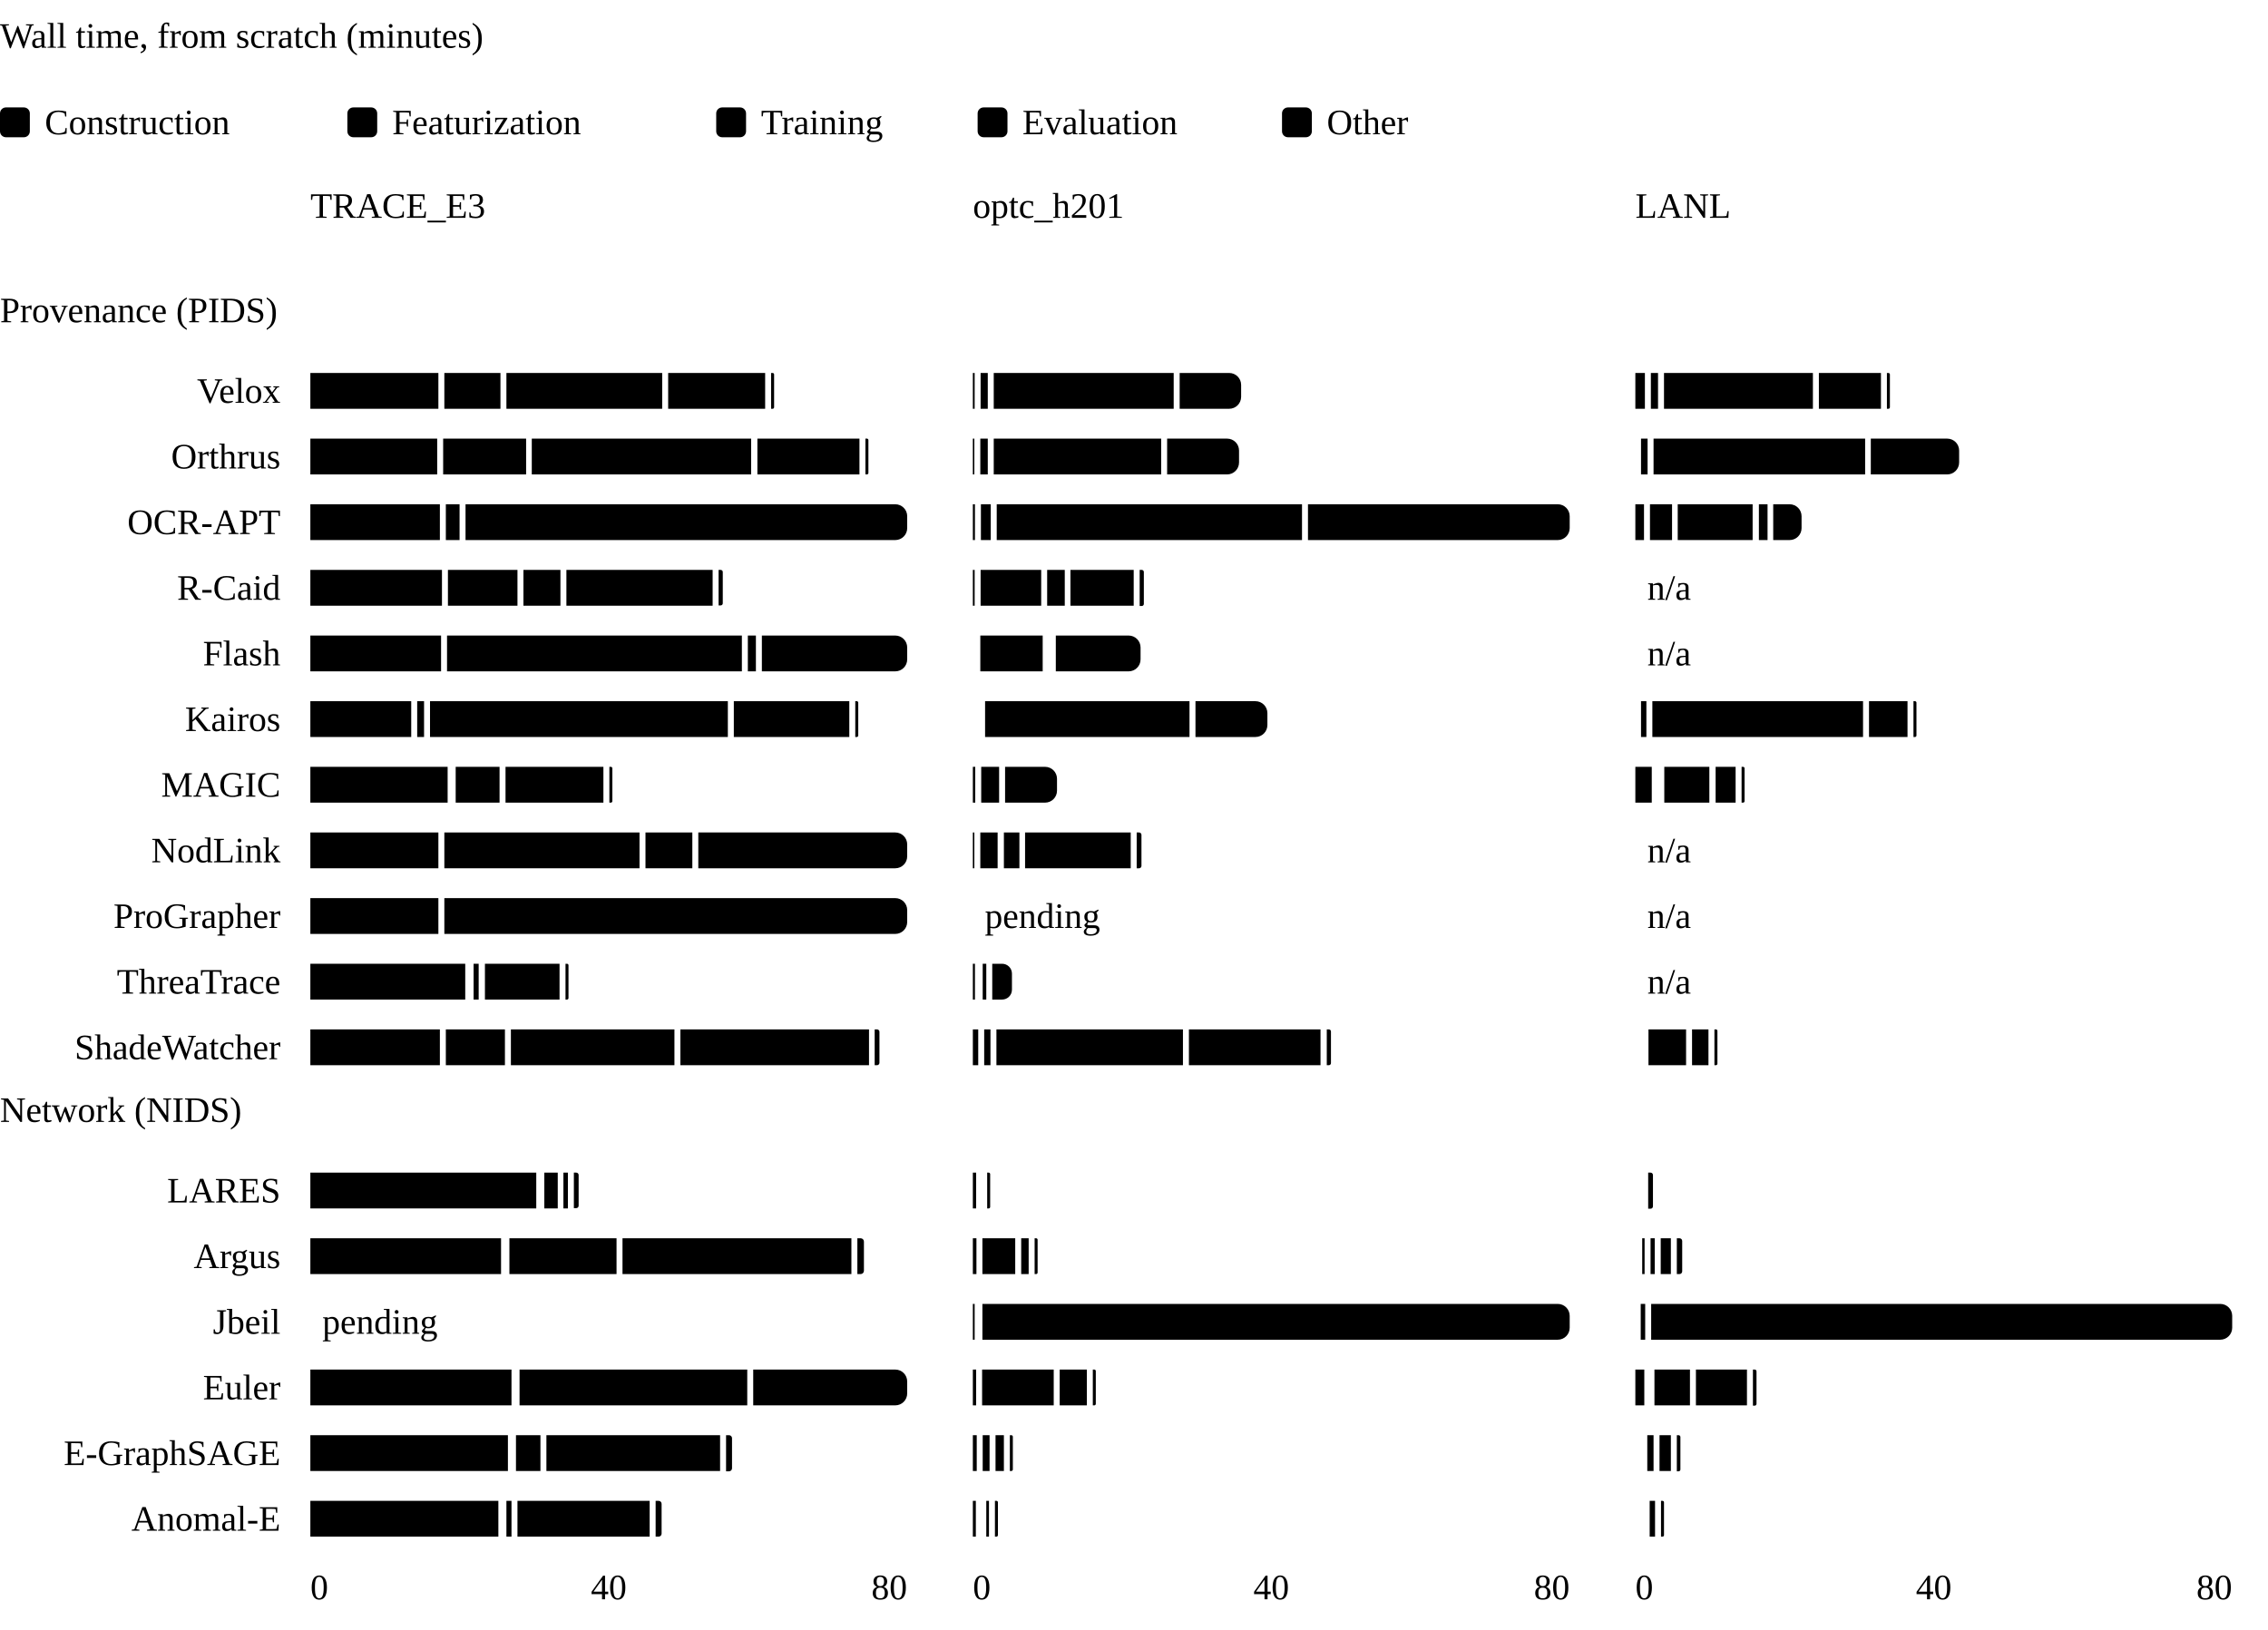
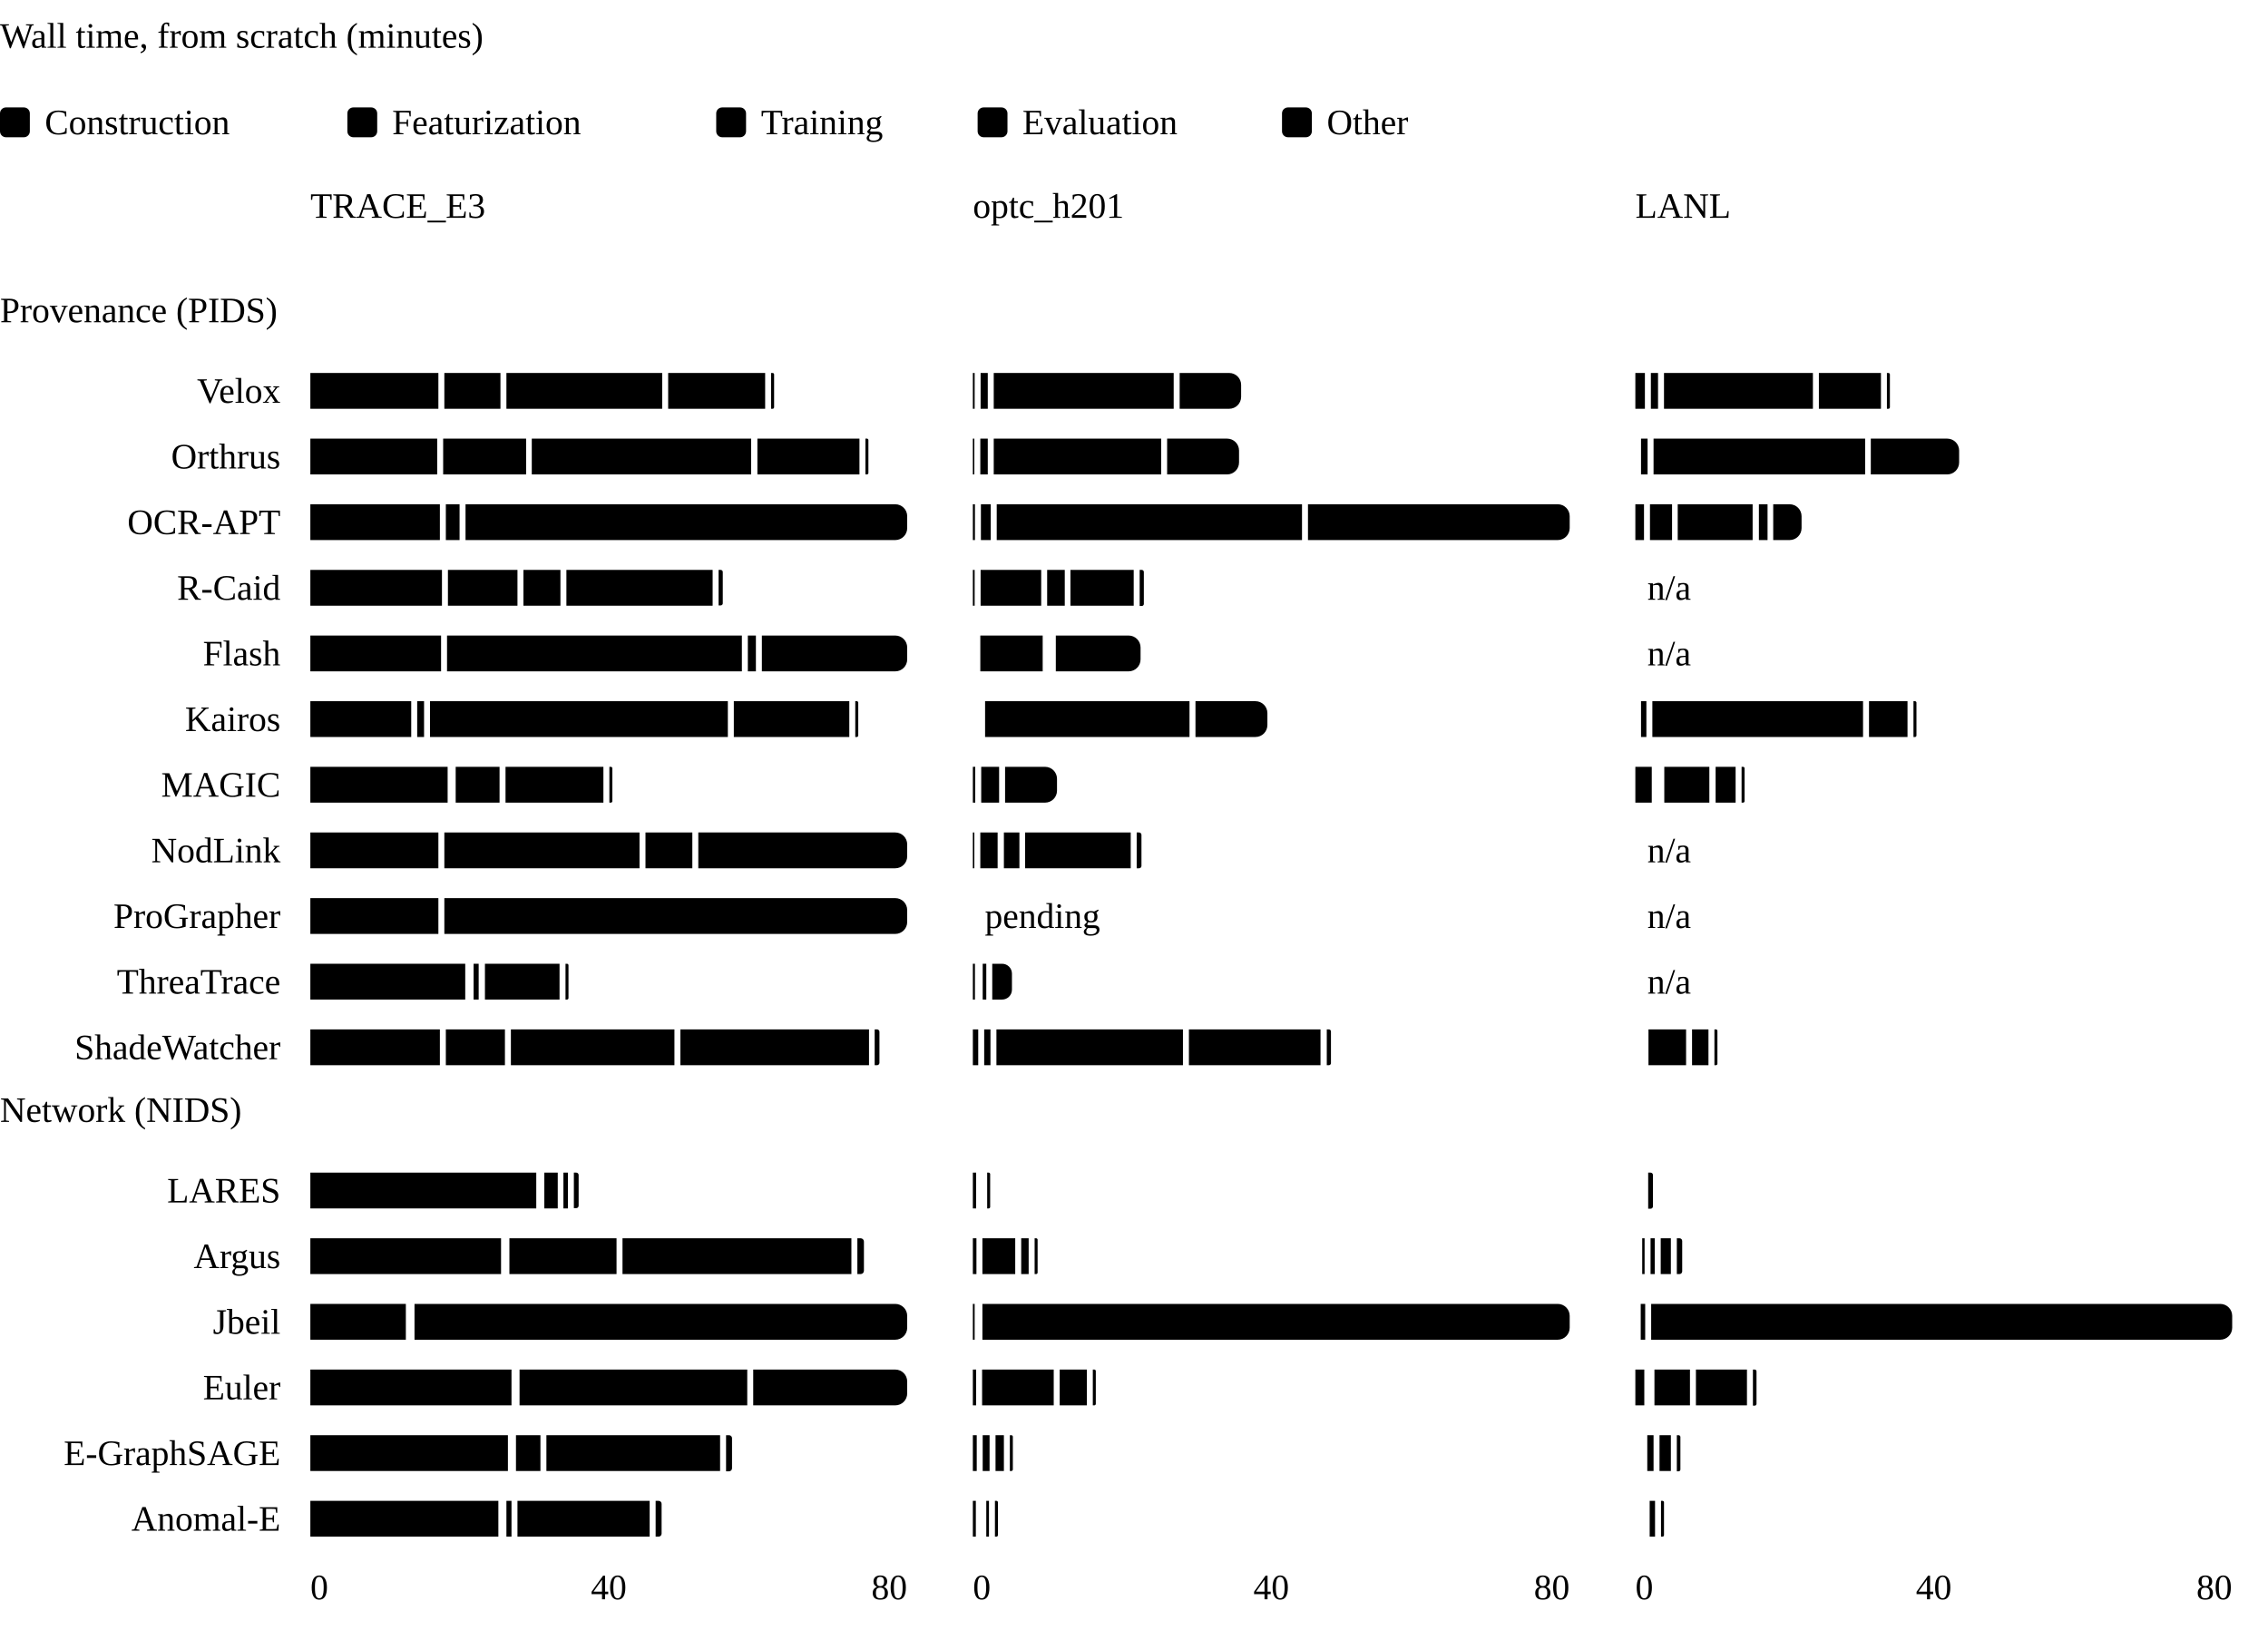
<svg class="pm-bench-chart" viewBox="0 0 760 546" role="img" aria-label="Wall time, from scratch (minutes) of each system, one panel per dataset: TRACE_E3, optc_h201, LANL" preserveAspectRatio="xMinYMin meet">
  <text class="pm-bench-axis" x="0" y="16">Wall time, from scratch (minutes)</text>
  <rect class="pm-bench-bar pm-st-1" x="0" y="36" width="10" height="10" rx="2" />
  <text class="pm-bench-legend" x="15" y="45">Construction</text>
  <rect class="pm-bench-bar pm-st-2" x="116.4" y="36" width="10" height="10" rx="2" />
  <text class="pm-bench-legend" x="131.4" y="45">Featurization</text>
  <rect class="pm-bench-bar pm-st-3" x="240.0" y="36" width="10" height="10" rx="2" />
  <text class="pm-bench-legend" x="255.0" y="45">Training</text>
  <rect class="pm-bench-bar pm-st-4" x="327.6" y="36" width="10" height="10" rx="2" />
  <text class="pm-bench-legend" x="342.6" y="45">Evaluation</text>
  <rect class="pm-bench-bar pm-st-5" x="429.6" y="36" width="10" height="10" rx="2" />
  <text class="pm-bench-legend" x="444.6" y="45">Other</text>
  <text class="pm-bench-panel" x="104.0" y="73">TRACE_E3</text>
  <line class="pm-bench-base" x1="104.0" x2="104.0" y1="86" y2="520" />
  <text class="pm-bench-tick" x="104.0" y="536" text-anchor="start">0</text>
  <line class="pm-bench-grid" x1="204.0" x2="204.0" y1="86" y2="520" />
  <text class="pm-bench-tick" x="204.0" y="536" text-anchor="middle">40</text>
  <line class="pm-bench-grid" x1="304.0" x2="304.0" y1="86" y2="520" />
  <text class="pm-bench-tick" x="304.0" y="536" text-anchor="end">80</text>
  <text class="pm-bench-panel" x="326.0" y="73">optc_h201</text>
  <line class="pm-bench-base" x1="326.0" x2="326.0" y1="86" y2="520" />
  <text class="pm-bench-tick" x="326.0" y="536" text-anchor="start">0</text>
  <line class="pm-bench-grid" x1="426.0" x2="426.0" y1="86" y2="520" />
  <text class="pm-bench-tick" x="426.0" y="536" text-anchor="middle">40</text>
  <line class="pm-bench-grid" x1="526.0" x2="526.0" y1="86" y2="520" />
  <text class="pm-bench-tick" x="526.0" y="536" text-anchor="end">80</text>
  <text class="pm-bench-panel" x="548.0" y="73">LANL</text>
  <line class="pm-bench-base" x1="548.0" x2="548.0" y1="86" y2="520" />
  <text class="pm-bench-tick" x="548.0" y="536" text-anchor="start">0</text>
  <line class="pm-bench-grid" x1="648.0" x2="648.0" y1="86" y2="520" />
  <text class="pm-bench-tick" x="648.0" y="536" text-anchor="middle">40</text>
  <line class="pm-bench-grid" x1="748.0" x2="748.0" y1="86" y2="520" />
  <text class="pm-bench-tick" x="748.0" y="536" text-anchor="end">80</text>
  <text class="pm-bench-family pm-bench-family--prov" x="0" y="108">Provenance (PIDS)</text>
  <text class="pm-bench-label" x="94" y="135.0" text-anchor="end">Velox</text>
  <g class="pm-bench-hit" data-tip="Velox on TRACE_E3: 62 min&#10;Construction: 18 min&#10;Featurization: 8 min&#10;Training: 22 min&#10;Evaluation: 14 min&#10;Other: &lt;1 min" role="img" aria-label="Velox on TRACE_E3: 62 min&#10;Construction: 18 min&#10;Featurization: 8 min&#10;Training: 22 min&#10;Evaluation: 14 min&#10;Other: &lt;1 min">
    <rect x="104.0" y="120.0" width="200.0" height="22" fill="transparent" />
    <rect class="pm-bench-bar pm-st-1" x="104.0" y="125.0" width="42.9" height="12" />
    <rect class="pm-bench-bar pm-st-2" x="148.9" y="125.0" width="18.8" height="12" />
    <rect class="pm-bench-bar pm-st-3" x="169.7" y="125.0" width="52.2" height="12" />
    <rect class="pm-bench-bar pm-st-4" x="223.9" y="125.0" width="32.5" height="12" />
    <path class="pm-bench-bar pm-st-5" d="M258.4 125.0h0.5a0.5 0.5 0 0 1 0.5 0.5v11.0a0.5 0.5 0 0 1 -0.5 0.5h-0.5Z" />
  </g>
  <g class="pm-bench-hit" data-tip="Velox on optc_h201: 36 min&#10;Construction: 1 min&#10;Featurization: 2 min&#10;Training: 25 min&#10;Evaluation: 8 min&#10;Other: &lt;1 min" role="img" aria-label="Velox on optc_h201: 36 min&#10;Construction: 1 min&#10;Featurization: 2 min&#10;Training: 25 min&#10;Evaluation: 8 min&#10;Other: &lt;1 min">
    <rect x="326.0" y="120.0" width="200.0" height="22" fill="transparent" />
    <rect class="pm-bench-bar pm-st-1" x="326.0" y="125.0" width="0.6" height="12" />
    <rect class="pm-bench-bar pm-st-2" x="328.6" y="125.0" width="2.4" height="12" />
    <rect class="pm-bench-bar pm-st-3" x="333.0" y="125.0" width="60.3" height="12" />
    <path class="pm-bench-bar pm-st-4" d="M395.3 125.0h16.6a4.0 4.0 0 0 1 4.0 4.0v4.0a4.0 4.0 0 0 1 -4.0 4.0h-16.6Z" />
  </g>
  <g class="pm-bench-hit" data-tip="Velox on LANL: 34 min&#10;Construction: 2 min&#10;Featurization: 2 min&#10;Training: 21 min&#10;Evaluation: 9 min&#10;Other: &lt;1 min" role="img" aria-label="Velox on LANL: 34 min&#10;Construction: 2 min&#10;Featurization: 2 min&#10;Training: 21 min&#10;Evaluation: 9 min&#10;Other: &lt;1 min">
    <rect x="548.0" y="120.0" width="200.0" height="22" fill="transparent" />
    <rect class="pm-bench-bar pm-st-1" x="548.0" y="125.0" width="3.2" height="12" />
    <rect class="pm-bench-bar pm-st-2" x="553.2" y="125.0" width="2.4" height="12" />
    <rect class="pm-bench-bar pm-st-3" x="557.6" y="125.0" width="49.9" height="12" />
    <rect class="pm-bench-bar pm-st-4" x="609.5" y="125.0" width="20.8" height="12" />
    <path class="pm-bench-bar pm-st-5" d="M632.3 125.0h0.5a0.5 0.5 0 0 1 0.5 0.5v11.0a0.5 0.5 0 0 1 -0.5 0.5h-0.5Z" />
  </g>
  <text class="pm-bench-label" x="94" y="157.0" text-anchor="end">Orthrus</text>
  <g class="pm-bench-hit" data-tip="Orthrus on TRACE_E3: 75 min&#10;Construction: 18 min&#10;Featurization: 12 min&#10;Training: 30 min&#10;Evaluation: 14 min&#10;Other: &lt;1 min" role="img" aria-label="Orthrus on TRACE_E3: 75 min&#10;Construction: 18 min&#10;Featurization: 12 min&#10;Training: 30 min&#10;Evaluation: 14 min&#10;Other: &lt;1 min">
    <rect x="104.0" y="142.0" width="200.0" height="22" fill="transparent" />
    <rect class="pm-bench-bar pm-st-1" x="104.0" y="147.0" width="42.5" height="12" />
    <rect class="pm-bench-bar pm-st-2" x="148.5" y="147.0" width="27.8" height="12" />
    <rect class="pm-bench-bar pm-st-3" x="178.2" y="147.0" width="73.5" height="12" />
    <rect class="pm-bench-bar pm-st-4" x="253.8" y="147.0" width="34.2" height="12" />
    <path class="pm-bench-bar pm-st-5" d="M290.0 147.0h0.5a0.5 0.5 0 0 1 0.5 0.5v11.0a0.5 0.5 0 0 1 -0.5 0.5h-0.5Z" />
  </g>
  <g class="pm-bench-hit" data-tip="Orthrus on optc_h201: 36 min&#10;Construction: 1 min&#10;Featurization: 2 min&#10;Training: 23 min&#10;Evaluation: 10 min&#10;Other: &lt;1 min" role="img" aria-label="Orthrus on optc_h201: 36 min&#10;Construction: 1 min&#10;Featurization: 2 min&#10;Training: 23 min&#10;Evaluation: 10 min&#10;Other: &lt;1 min">
    <rect x="326.0" y="142.0" width="200.0" height="22" fill="transparent" />
    <rect class="pm-bench-bar pm-st-1" x="326.0" y="147.0" width="0.5" height="12" />
    <rect class="pm-bench-bar pm-st-2" x="328.5" y="147.0" width="2.5" height="12" />
    <rect class="pm-bench-bar pm-st-3" x="333.0" y="147.0" width="56.1" height="12" />
    <path class="pm-bench-bar pm-st-4" d="M391.1 147.0h20.1a4.0 4.0 0 0 1 4.0 4.0v4.0a4.0 4.0 0 0 1 -4.0 4.0h-20.1Z" />
  </g>
  <g class="pm-bench-hit" data-tip="Orthrus on LANL: 44 min&#10;Construction: &lt;1 min&#10;Featurization: 2 min&#10;Training: 29 min&#10;Evaluation: 12 min&#10;Other: &lt;1 min" role="img" aria-label="Orthrus on LANL: 44 min&#10;Construction: &lt;1 min&#10;Featurization: 2 min&#10;Training: 29 min&#10;Evaluation: 12 min&#10;Other: &lt;1 min">
    <rect x="548.0" y="142.0" width="200.0" height="22" fill="transparent" />
    <rect class="pm-bench-bar pm-st-2" x="549.9" y="147.0" width="2.2" height="12" />
    <rect class="pm-bench-bar pm-st-3" x="554.1" y="147.0" width="70.9" height="12" />
    <path class="pm-bench-bar pm-st-4" d="M626.9 147.0h25.6a4.0 4.0 0 0 1 4.0 4.0v4.0a4.0 4.0 0 0 1 -4.0 4.0h-25.6Z" />
  </g>
  <text class="pm-bench-label" x="94" y="179.0" text-anchor="end">OCR-APT</text>
  <g class="pm-bench-hit" data-tip="OCR-APT on TRACE_E3: 302 min&#10;Construction: 18 min&#10;Featurization: 3 min&#10;Training: 90 min&#10;Evaluation: 188 min&#10;Other: 2 min" role="img" aria-label="OCR-APT on TRACE_E3: 302 min&#10;Construction: 18 min&#10;Featurization: 3 min&#10;Training: 90 min&#10;Evaluation: 188 min&#10;Other: 2 min">
    <rect x="104.0" y="164.0" width="200.0" height="22" fill="transparent" />
    <rect class="pm-bench-bar pm-st-1" x="104.0" y="169.0" width="43.4" height="12" />
    <rect class="pm-bench-bar pm-st-2" x="149.4" y="169.0" width="4.6" height="12" />
    <path class="pm-bench-bar pm-st-3" d="M156.0 169.0h144.0a4.0 4.0 0 0 1 4.0 4.0v4.0a4.0 4.0 0 0 1 -4.0 4.0h-144.0Z" />
    <path class="pm-bench-break" d="M292.0 183.0l4 -16M296.0 183.0l4 -16" />
  </g>
  <g class="pm-bench-hit" data-tip="OCR-APT on optc_h201: 104 min&#10;Construction: 1 min&#10;Featurization: 2 min&#10;Training: 42 min&#10;Evaluation: 57 min&#10;Other: 2 min" role="img" aria-label="OCR-APT on optc_h201: 104 min&#10;Construction: 1 min&#10;Featurization: 2 min&#10;Training: 42 min&#10;Evaluation: 57 min&#10;Other: 2 min">
    <rect x="326.0" y="164.0" width="200.0" height="22" fill="transparent" />
    <rect class="pm-bench-bar pm-st-1" x="326.0" y="169.0" width="0.7" height="12" />
    <rect class="pm-bench-bar pm-st-2" x="328.7" y="169.0" width="3.3" height="12" />
    <rect class="pm-bench-bar pm-st-3" x="334.0" y="169.0" width="102.3" height="12" />
    <path class="pm-bench-bar pm-st-4" d="M438.3 169.0h83.7a4.0 4.0 0 0 1 4.0 4.0v4.0a4.0 4.0 0 0 1 -4.0 4.0h-83.7Z" />
    <path class="pm-bench-break" d="M514.0 183.0l4 -16M518.0 183.0l4 -16" />
  </g>
  <g class="pm-bench-hit" data-tip="OCR-APT on LANL: 22 min&#10;Construction: 2 min&#10;Featurization: 4 min&#10;Training: 11 min&#10;Evaluation: 2 min&#10;Other: 4 min" role="img" aria-label="OCR-APT on LANL: 22 min&#10;Construction: 2 min&#10;Featurization: 4 min&#10;Training: 11 min&#10;Evaluation: 2 min&#10;Other: 4 min">
    <rect x="548.0" y="164.0" width="200.0" height="22" fill="transparent" />
    <rect class="pm-bench-bar pm-st-1" x="548.0" y="169.0" width="2.9" height="12" />
    <rect class="pm-bench-bar pm-st-2" x="552.9" y="169.0" width="7.4" height="12" />
    <rect class="pm-bench-bar pm-st-3" x="562.2" y="169.0" width="25.1" height="12" />
    <rect class="pm-bench-bar pm-st-4" x="589.4" y="169.0" width="2.9" height="12" />
    <path class="pm-bench-bar pm-st-5" d="M594.2 169.0h5.5a4.0 4.0 0 0 1 4.0 4.0v4.0a4.0 4.0 0 0 1 -4.0 4.0h-5.5Z" />
  </g>
  <text class="pm-bench-label" x="94" y="201.0" text-anchor="end">R-Caid</text>
  <g class="pm-bench-hit" data-tip="R-Caid on TRACE_E3: 55 min&#10;Construction: 18 min&#10;Featurization: 10 min&#10;Training: 6 min&#10;Evaluation: 20 min&#10;Other: &lt;1 min" role="img" aria-label="R-Caid on TRACE_E3: 55 min&#10;Construction: 18 min&#10;Featurization: 10 min&#10;Training: 6 min&#10;Evaluation: 20 min&#10;Other: &lt;1 min">
    <rect x="104.0" y="186.0" width="200.0" height="22" fill="transparent" />
    <rect class="pm-bench-bar pm-st-1" x="104.0" y="191.0" width="44.1" height="12" />
    <rect class="pm-bench-bar pm-st-2" x="150.1" y="191.0" width="23.3" height="12" />
    <rect class="pm-bench-bar pm-st-3" x="175.4" y="191.0" width="12.4" height="12" />
    <rect class="pm-bench-bar pm-st-4" x="189.8" y="191.0" width="49.0" height="12" />
    <path class="pm-bench-bar pm-st-5" d="M240.8 191.0h0.7a0.7 0.7 0 0 1 0.7 0.7v10.5a0.7 0.7 0 0 1 -0.7 0.7h-0.7Z" />
  </g>
  <g class="pm-bench-hit" data-tip="R-Caid on optc_h201: 23 min&#10;Construction: 1 min&#10;Featurization: 9 min&#10;Training: 3 min&#10;Evaluation: 9 min&#10;Other: &lt;1 min" role="img" aria-label="R-Caid on optc_h201: 23 min&#10;Construction: 1 min&#10;Featurization: 9 min&#10;Training: 3 min&#10;Evaluation: 9 min&#10;Other: &lt;1 min">
    <rect x="326.0" y="186.0" width="200.0" height="22" fill="transparent" />
    <rect class="pm-bench-bar pm-st-1" x="326.0" y="191.0" width="0.6" height="12" />
    <rect class="pm-bench-bar pm-st-2" x="328.6" y="191.0" width="20.3" height="12" />
    <rect class="pm-bench-bar pm-st-3" x="350.9" y="191.0" width="5.9" height="12" />
    <rect class="pm-bench-bar pm-st-4" x="358.7" y="191.0" width="21.2" height="12" />
    <path class="pm-bench-bar pm-st-5" d="M381.9 191.0h0.7a0.7 0.7 0 0 1 0.7 0.7v10.7a0.7 0.7 0 0 1 -0.7 0.7h-0.7Z" />
  </g>
  <text class="pm-bench-note" x="552.0" y="201.0">n/a</text>
  <text class="pm-bench-label" x="94" y="223.0" text-anchor="end">Flash</text>
  <g class="pm-bench-hit" data-tip="Flash on TRACE_E3: 91 min&#10;Construction: 18 min&#10;Featurization: 40 min&#10;Training: 2 min&#10;Evaluation: 30 min&#10;Other: &lt;1 min" role="img" aria-label="Flash on TRACE_E3: 91 min&#10;Construction: 18 min&#10;Featurization: 40 min&#10;Training: 2 min&#10;Evaluation: 30 min&#10;Other: &lt;1 min">
    <rect x="104.0" y="208.0" width="200.0" height="22" fill="transparent" />
    <rect class="pm-bench-bar pm-st-1" x="104.0" y="213.0" width="43.8" height="12" />
    <rect class="pm-bench-bar pm-st-2" x="149.8" y="213.0" width="98.8" height="12" />
    <rect class="pm-bench-bar pm-st-3" x="250.6" y="213.0" width="2.7" height="12" />
    <path class="pm-bench-bar pm-st-4" d="M255.3 213.0h44.7a4.0 4.0 0 0 1 4.0 4.0v4.0a4.0 4.0 0 0 1 -4.0 4.0h-44.7Z" />
    <path class="pm-bench-break" d="M292.0 227.0l4 -16M296.0 227.0l4 -16" />
  </g>
  <g class="pm-bench-hit" data-tip="Flash on optc_h201: 23 min&#10;Construction: &lt;1 min&#10;Featurization: 9 min&#10;Training: &lt;1 min&#10;Evaluation: 11 min&#10;Other: &lt;1 min" role="img" aria-label="Flash on optc_h201: 23 min&#10;Construction: &lt;1 min&#10;Featurization: 9 min&#10;Training: &lt;1 min&#10;Evaluation: 11 min&#10;Other: &lt;1 min">
    <rect x="326.0" y="208.0" width="200.0" height="22" fill="transparent" />
    <rect class="pm-bench-bar pm-st-2" x="328.5" y="213.0" width="20.9" height="12" />
    <path class="pm-bench-bar pm-st-4" d="M353.8 213.0h24.4a4.0 4.0 0 0 1 4.0 4.0v4.0a4.0 4.0 0 0 1 -4.0 4.0h-24.4Z" />
  </g>
  <text class="pm-bench-note" x="552.0" y="223.0">n/a</text>
  <text class="pm-bench-label" x="94" y="245.0" text-anchor="end">Kairos</text>
  <g class="pm-bench-hit" data-tip="Kairos on TRACE_E3: 73 min&#10;Construction: 14 min&#10;Featurization: 2 min&#10;Training: 41 min&#10;Evaluation: 16 min&#10;Other: &lt;1 min" role="img" aria-label="Kairos on TRACE_E3: 73 min&#10;Construction: 14 min&#10;Featurization: 2 min&#10;Training: 41 min&#10;Evaluation: 16 min&#10;Other: &lt;1 min">
    <rect x="104.0" y="230.0" width="200.0" height="22" fill="transparent" />
    <rect class="pm-bench-bar pm-st-1" x="104.0" y="235.0" width="33.8" height="12" />
    <rect class="pm-bench-bar pm-st-2" x="139.8" y="235.0" width="2.3" height="12" />
    <rect class="pm-bench-bar pm-st-3" x="144.1" y="235.0" width="99.8" height="12" />
    <rect class="pm-bench-bar pm-st-4" x="245.9" y="235.0" width="38.7" height="12" />
    <path class="pm-bench-bar pm-st-5" d="M286.6 235.0h0.5a0.5 0.5 0 0 1 0.5 0.5v11.0a0.5 0.5 0 0 1 -0.5 0.5h-0.5Z" />
  </g>
  <g class="pm-bench-hit" data-tip="Kairos on optc_h201: 40 min&#10;Construction: &lt;1 min&#10;Featurization: &lt;1 min&#10;Training: 28 min&#10;Evaluation: 10 min&#10;Other: &lt;1 min" role="img" aria-label="Kairos on optc_h201: 40 min&#10;Construction: &lt;1 min&#10;Featurization: &lt;1 min&#10;Training: 28 min&#10;Evaluation: 10 min&#10;Other: &lt;1 min">
    <rect x="326.0" y="230.0" width="200.0" height="22" fill="transparent" />
    <rect class="pm-bench-bar pm-st-3" x="330.1" y="235.0" width="68.5" height="12" />
    <path class="pm-bench-bar pm-st-4" d="M400.6 235.0h20.1a4.0 4.0 0 0 1 4.0 4.0v4.0a4.0 4.0 0 0 1 -4.0 4.0h-20.1Z" />
  </g>
  <g class="pm-bench-hit" data-tip="Kairos on LANL: 38 min&#10;Construction: &lt;1 min&#10;Featurization: 2 min&#10;Training: 29 min&#10;Evaluation: 6 min&#10;Other: &lt;1 min" role="img" aria-label="Kairos on LANL: 38 min&#10;Construction: &lt;1 min&#10;Featurization: 2 min&#10;Training: 29 min&#10;Evaluation: 6 min&#10;Other: &lt;1 min">
    <rect x="548.0" y="230.0" width="200.0" height="22" fill="transparent" />
    <rect class="pm-bench-bar pm-st-2" x="549.9" y="235.0" width="1.8" height="12" />
    <rect class="pm-bench-bar pm-st-3" x="553.7" y="235.0" width="70.6" height="12" />
    <rect class="pm-bench-bar pm-st-4" x="626.3" y="235.0" width="12.9" height="12" />
    <path class="pm-bench-bar pm-st-5" d="M641.2 235.0h0.5a0.5 0.5 0 0 1 0.5 0.5v11.0a0.5 0.5 0 0 1 -0.5 0.5h-0.5Z" />
  </g>
  <text class="pm-bench-label" x="94" y="267.0" text-anchor="end">MAGIC</text>
  <g class="pm-bench-hit" data-tip="MAGIC on TRACE_E3: 40 min&#10;Construction: 19 min&#10;Featurization: &lt;1 min&#10;Training: 7 min&#10;Evaluation: 14 min&#10;Other: &lt;1 min" role="img" aria-label="MAGIC on TRACE_E3: 40 min&#10;Construction: 19 min&#10;Featurization: &lt;1 min&#10;Training: 7 min&#10;Evaluation: 14 min&#10;Other: &lt;1 min">
    <rect x="104.0" y="252.0" width="200.0" height="22" fill="transparent" />
    <rect class="pm-bench-bar pm-st-1" x="104.0" y="257.0" width="46.0" height="12" />
    <rect class="pm-bench-bar pm-st-3" x="152.7" y="257.0" width="14.7" height="12" />
    <rect class="pm-bench-bar pm-st-4" x="169.4" y="257.0" width="32.8" height="12" />
    <path class="pm-bench-bar pm-st-5" d="M204.2 257.0h0.5a0.5 0.5 0 0 1 0.5 0.5v11.0a0.5 0.5 0 0 1 -0.5 0.5h-0.5Z" />
  </g>
  <g class="pm-bench-hit" data-tip="MAGIC on optc_h201: 12 min&#10;Construction: 1 min&#10;Featurization: &lt;1 min&#10;Training: 3 min&#10;Evaluation: 7 min&#10;Other: &lt;1 min" role="img" aria-label="MAGIC on optc_h201: 12 min&#10;Construction: 1 min&#10;Featurization: &lt;1 min&#10;Training: 3 min&#10;Evaluation: 7 min&#10;Other: &lt;1 min">
    <rect x="326.0" y="252.0" width="200.0" height="22" fill="transparent" />
    <rect class="pm-bench-bar pm-st-1" x="326.0" y="257.0" width="0.8" height="12" />
    <rect class="pm-bench-bar pm-st-3" x="328.8" y="257.0" width="6.0" height="12" />
    <path class="pm-bench-bar pm-st-4" d="M336.8 257.0h13.4a4.0 4.0 0 0 1 4.0 4.0v4.0a4.0 4.0 0 0 1 -4.0 4.0h-13.4Z" />
  </g>
  <g class="pm-bench-hit" data-tip="MAGIC on LANL: 15 min&#10;Construction: 3 min&#10;Featurization: &lt;1 min&#10;Training: 7 min&#10;Evaluation: 3 min&#10;Other: &lt;1 min" role="img" aria-label="MAGIC on LANL: 15 min&#10;Construction: 3 min&#10;Featurization: &lt;1 min&#10;Training: 7 min&#10;Evaluation: 3 min&#10;Other: &lt;1 min">
    <rect x="548.0" y="252.0" width="200.0" height="22" fill="transparent" />
    <rect class="pm-bench-bar pm-st-1" x="548.0" y="257.0" width="5.5" height="12" />
    <rect class="pm-bench-bar pm-st-3" x="557.7" y="257.0" width="15.1" height="12" />
    <rect class="pm-bench-bar pm-st-4" x="574.9" y="257.0" width="6.7" height="12" />
    <path class="pm-bench-bar pm-st-5" d="M583.6 257.0h0.5a0.5 0.5 0 0 1 0.5 0.5v11.0a0.5 0.5 0 0 1 -0.5 0.5h-0.5Z" />
  </g>
  <text class="pm-bench-label" x="94" y="289.0" text-anchor="end">NodLink</text>
  <g class="pm-bench-hit" data-tip="NodLink on TRACE_E3: 86 min&#10;Construction: 18 min&#10;Featurization: 27 min&#10;Training: 7 min&#10;Evaluation: 34 min&#10;Other: &lt;1 min" role="img" aria-label="NodLink on TRACE_E3: 86 min&#10;Construction: 18 min&#10;Featurization: 27 min&#10;Training: 7 min&#10;Evaluation: 34 min&#10;Other: &lt;1 min">
    <rect x="104.0" y="274.0" width="200.0" height="22" fill="transparent" />
    <rect class="pm-bench-bar pm-st-1" x="104.0" y="279.0" width="42.9" height="12" />
    <rect class="pm-bench-bar pm-st-2" x="148.9" y="279.0" width="65.4" height="12" />
    <rect class="pm-bench-bar pm-st-3" x="216.3" y="279.0" width="15.7" height="12" />
    <path class="pm-bench-bar pm-st-4" d="M234.0 279.0h66.0a4.0 4.0 0 0 1 4.0 4.0v4.0a4.0 4.0 0 0 1 -4.0 4.0h-66.0Z" />
    <path class="pm-bench-break" d="M292.0 293.0l4 -16M296.0 293.0l4 -16" />
  </g>
  <g class="pm-bench-hit" data-tip="NodLink on optc_h201: 23 min&#10;Construction: 1 min&#10;Featurization: 3 min&#10;Training: 3 min&#10;Evaluation: 15 min&#10;Other: &lt;1 min" role="img" aria-label="NodLink on optc_h201: 23 min&#10;Construction: 1 min&#10;Featurization: 3 min&#10;Training: 3 min&#10;Evaluation: 15 min&#10;Other: &lt;1 min">
    <rect x="326.0" y="274.0" width="200.0" height="22" fill="transparent" />
    <rect class="pm-bench-bar pm-st-1" x="326.0" y="279.0" width="0.5" height="12" />
    <rect class="pm-bench-bar pm-st-2" x="328.5" y="279.0" width="5.8" height="12" />
    <rect class="pm-bench-bar pm-st-3" x="336.4" y="279.0" width="5.2" height="12" />
    <rect class="pm-bench-bar pm-st-4" x="343.5" y="279.0" width="35.4" height="12" />
    <path class="pm-bench-bar pm-st-5" d="M380.9 279.0h0.8a0.8 0.8 0 0 1 0.8 0.8v10.4a0.8 0.8 0 0 1 -0.8 0.8h-0.8Z" />
  </g>
  <text class="pm-bench-note" x="552.0" y="289.0">n/a</text>
  <text class="pm-bench-label" x="94" y="311.0" text-anchor="end">ProGrapher</text>
  <g class="pm-bench-hit" data-tip="ProGrapher on TRACE_E3: 200 min&#10;Construction: 18 min&#10;Featurization: 177 min&#10;Training: 2 min&#10;Evaluation: 2 min&#10;Other: &lt;1 min" role="img" aria-label="ProGrapher on TRACE_E3: 200 min&#10;Construction: 18 min&#10;Featurization: 177 min&#10;Training: 2 min&#10;Evaluation: 2 min&#10;Other: &lt;1 min">
    <rect x="104.0" y="296.0" width="200.0" height="22" fill="transparent" />
    <rect class="pm-bench-bar pm-st-1" x="104.0" y="301.0" width="42.9" height="12" />
    <path class="pm-bench-bar pm-st-2" d="M148.9 301.0h151.1a4.0 4.0 0 0 1 4.0 4.0v4.0a4.0 4.0 0 0 1 -4.0 4.0h-151.1Z" />
    <path class="pm-bench-break" d="M292.0 315.0l4 -16M296.0 315.0l4 -16" />
  </g>
  <text class="pm-bench-note" x="330.0" y="311.0">pending</text>
  <text class="pm-bench-note" x="552.0" y="311.0">n/a</text>
  <text class="pm-bench-label" x="94" y="333.0" text-anchor="end">ThreaTrace</text>
  <g class="pm-bench-hit" data-tip="ThreaTrace on TRACE_E3: 34 min&#10;Construction: 22 min&#10;Featurization: &lt;1 min&#10;Training: 1 min&#10;Evaluation: 11 min&#10;Other: &lt;1 min" role="img" aria-label="ThreaTrace on TRACE_E3: 34 min&#10;Construction: 22 min&#10;Featurization: &lt;1 min&#10;Training: 1 min&#10;Evaluation: 11 min&#10;Other: &lt;1 min">
    <rect x="104.0" y="318.0" width="200.0" height="22" fill="transparent" />
    <rect class="pm-bench-bar pm-st-1" x="104.0" y="323.0" width="51.9" height="12" />
    <rect class="pm-bench-bar pm-st-3" x="158.7" y="323.0" width="1.7" height="12" />
    <rect class="pm-bench-bar pm-st-4" x="162.5" y="323.0" width="25.0" height="12" />
    <path class="pm-bench-bar pm-st-5" d="M189.5 323.0h0.5a0.5 0.5 0 0 1 0.5 0.5v11.0a0.5 0.5 0 0 1 -0.5 0.5h-0.5Z" />
  </g>
  <g class="pm-bench-hit" data-tip="ThreaTrace on optc_h201: 5 min&#10;Construction: 1 min&#10;Featurization: &lt;1 min&#10;Training: 1 min&#10;Evaluation: 3 min&#10;Other: &lt;1 min" role="img" aria-label="ThreaTrace on optc_h201: 5 min&#10;Construction: 1 min&#10;Featurization: &lt;1 min&#10;Training: 1 min&#10;Evaluation: 3 min&#10;Other: &lt;1 min">
    <rect x="326.0" y="318.0" width="200.0" height="22" fill="transparent" />
    <rect class="pm-bench-bar pm-st-1" x="326.0" y="323.0" width="0.7" height="12" />
    <rect class="pm-bench-bar pm-st-3" x="329.3" y="323.0" width="1.2" height="12" />
    <path class="pm-bench-bar pm-st-4" d="M332.5 323.0h3.3a3.3 3.3 0 0 1 3.3 3.3v5.4a3.3 3.3 0 0 1 -3.3 3.3h-3.3Z" />
  </g>
  <text class="pm-bench-note" x="552.0" y="333.0">n/a</text>
  <text class="pm-bench-label" x="94" y="355.0" text-anchor="end">ShadeWatcher</text>
  <g class="pm-bench-hit" data-tip="ShadeWatcher on TRACE_E3: 76 min&#10;Construction: 18 min&#10;Featurization: 9 min&#10;Training: 23 min&#10;Evaluation: 26 min&#10;Other: &lt;1 min" role="img" aria-label="ShadeWatcher on TRACE_E3: 76 min&#10;Construction: 18 min&#10;Featurization: 9 min&#10;Training: 23 min&#10;Evaluation: 26 min&#10;Other: &lt;1 min">
    <rect x="104.0" y="340.0" width="200.0" height="22" fill="transparent" />
    <rect class="pm-bench-bar pm-st-1" x="104.0" y="345.0" width="43.4" height="12" />
    <rect class="pm-bench-bar pm-st-2" x="149.4" y="345.0" width="19.8" height="12" />
    <rect class="pm-bench-bar pm-st-3" x="171.2" y="345.0" width="54.8" height="12" />
    <rect class="pm-bench-bar pm-st-4" x="228.0" y="345.0" width="63.2" height="12" />
    <path class="pm-bench-bar pm-st-5" d="M293.1 345.0h0.8a0.8 0.8 0 0 1 0.8 0.8v10.4a0.8 0.8 0 0 1 -0.8 0.8h-0.8Z" />
  </g>
  <g class="pm-bench-hit" data-tip="ShadeWatcher on optc_h201: 48 min&#10;Construction: 2 min&#10;Featurization: 2 min&#10;Training: 26 min&#10;Evaluation: 18 min&#10;Other: &lt;1 min" role="img" aria-label="ShadeWatcher on optc_h201: 48 min&#10;Construction: 2 min&#10;Featurization: 2 min&#10;Training: 26 min&#10;Evaluation: 18 min&#10;Other: &lt;1 min">
    <rect x="326.0" y="340.0" width="200.0" height="22" fill="transparent" />
    <rect class="pm-bench-bar pm-st-1" x="326.0" y="345.0" width="1.8" height="12" />
    <rect class="pm-bench-bar pm-st-2" x="329.8" y="345.0" width="2.1" height="12" />
    <rect class="pm-bench-bar pm-st-3" x="333.9" y="345.0" width="62.5" height="12" />
    <rect class="pm-bench-bar pm-st-4" x="398.4" y="345.0" width="44.1" height="12" />
    <path class="pm-bench-bar pm-st-5" d="M444.6 345.0h0.7a0.7 0.7 0 0 1 0.7 0.7v10.6a0.7 0.7 0 0 1 -0.7 0.7h-0.7Z" />
  </g>
  <g class="pm-bench-hit" data-tip="ShadeWatcher on LANL: 11 min&#10;Construction: &lt;1 min&#10;Featurization: &lt;1 min&#10;Training: 6 min&#10;Evaluation: 3 min&#10;Other: &lt;1 min" role="img" aria-label="ShadeWatcher on LANL: 11 min&#10;Construction: &lt;1 min&#10;Featurization: &lt;1 min&#10;Training: 6 min&#10;Evaluation: 3 min&#10;Other: &lt;1 min">
    <rect x="548.0" y="340.0" width="200.0" height="22" fill="transparent" />
    <rect class="pm-bench-bar pm-st-3" x="552.4" y="345.0" width="12.6" height="12" />
    <rect class="pm-bench-bar pm-st-4" x="567.0" y="345.0" width="5.5" height="12" />
    <path class="pm-bench-bar pm-st-5" d="M574.5 345.0h0.5a0.5 0.5 0 0 1 0.5 0.5v11.0a0.5 0.5 0 0 1 -0.5 0.5h-0.5Z" />
  </g>
  <text class="pm-bench-family pm-bench-family--net" x="0" y="376">Network (NIDS)</text>
  <text class="pm-bench-label" x="94" y="403.0" text-anchor="end">LARES</text>
  <g class="pm-bench-hit" data-tip="LARES on TRACE_E3: 36 min&#10;Construction: 31 min&#10;Featurization: &lt;1 min&#10;Training: 3 min&#10;Evaluation: 1 min&#10;Other: &lt;1 min" role="img" aria-label="LARES on TRACE_E3: 36 min&#10;Construction: 31 min&#10;Featurization: &lt;1 min&#10;Training: 3 min&#10;Evaluation: 1 min&#10;Other: &lt;1 min">
    <rect x="104.0" y="388.0" width="200.0" height="22" fill="transparent" />
    <rect class="pm-bench-bar pm-st-1" x="104.0" y="393.0" width="75.7" height="12" />
    <rect class="pm-bench-bar pm-st-3" x="182.4" y="393.0" width="4.5" height="12" />
    <rect class="pm-bench-bar pm-st-4" x="188.8" y="393.0" width="1.5" height="12" />
    <path class="pm-bench-bar pm-st-5" d="M192.3 393.0h0.8a0.8 0.8 0 0 1 0.8 0.8v10.3a0.8 0.8 0 0 1 -0.8 0.8h-0.8Z" />
  </g>
  <g class="pm-bench-hit" data-tip="LARES on optc_h201: 2 min&#10;Construction: 1 min&#10;Featurization: &lt;1 min&#10;Training: &lt;1 min&#10;Evaluation: &lt;1 min&#10;Other: &lt;1 min" role="img" aria-label="LARES on optc_h201: 2 min&#10;Construction: 1 min&#10;Featurization: &lt;1 min&#10;Training: &lt;1 min&#10;Evaluation: &lt;1 min&#10;Other: &lt;1 min">
    <rect x="326.0" y="388.0" width="200.0" height="22" fill="transparent" />
    <rect class="pm-bench-bar pm-st-1" x="326.0" y="393.0" width="1.1" height="12" />
    <path class="pm-bench-bar pm-st-5" d="M330.8 393.0h0.5a0.5 0.5 0 0 1 0.5 0.5v11.0a0.5 0.5 0 0 1 -0.5 0.5h-0.5Z" />
  </g>
  <g class="pm-bench-hit" data-tip="LARES on LANL: 2 min&#10;Construction: &lt;1 min&#10;Featurization: &lt;1 min&#10;Training: &lt;1 min&#10;Evaluation: &lt;1 min&#10;Other: &lt;1 min" role="img" aria-label="LARES on LANL: 2 min&#10;Construction: &lt;1 min&#10;Featurization: &lt;1 min&#10;Training: &lt;1 min&#10;Evaluation: &lt;1 min&#10;Other: &lt;1 min">
    <rect x="548.0" y="388.0" width="200.0" height="22" fill="transparent" />
    <path class="pm-bench-bar pm-st-5" d="M552.3 393.0h0.8a0.8 0.8 0 0 1 0.8 0.8v10.5a0.8 0.8 0 0 1 -0.8 0.8h-0.8Z" />
  </g>
  <text class="pm-bench-label" x="94" y="425.0" text-anchor="end">Argus</text>
  <g class="pm-bench-hit" data-tip="Argus on TRACE_E3: 74 min&#10;Construction: 26 min&#10;Featurization: &lt;1 min&#10;Training: 15 min&#10;Evaluation: 31 min&#10;Other: &lt;1 min" role="img" aria-label="Argus on TRACE_E3: 74 min&#10;Construction: 26 min&#10;Featurization: &lt;1 min&#10;Training: 15 min&#10;Evaluation: 31 min&#10;Other: &lt;1 min">
    <rect x="104.0" y="410.0" width="200.0" height="22" fill="transparent" />
    <rect class="pm-bench-bar pm-st-1" x="104.0" y="415.0" width="63.9" height="12" />
    <rect class="pm-bench-bar pm-st-3" x="170.7" y="415.0" width="35.9" height="12" />
    <rect class="pm-bench-bar pm-st-4" x="208.6" y="415.0" width="76.7" height="12" />
    <path class="pm-bench-bar pm-st-5" d="M287.3 415.0h1.1a1.1 1.1 0 0 1 1.1 1.1v9.8a1.1 1.1 0 0 1 -1.1 1.1h-1.1Z" />
  </g>
  <g class="pm-bench-hit" data-tip="Argus on optc_h201: 9 min&#10;Construction: 1 min&#10;Featurization: &lt;1 min&#10;Training: 5 min&#10;Evaluation: 2 min&#10;Other: &lt;1 min" role="img" aria-label="Argus on optc_h201: 9 min&#10;Construction: 1 min&#10;Featurization: &lt;1 min&#10;Training: 5 min&#10;Evaluation: 2 min&#10;Other: &lt;1 min">
    <rect x="326.0" y="410.0" width="200.0" height="22" fill="transparent" />
    <rect class="pm-bench-bar pm-st-1" x="326.0" y="415.0" width="1.2" height="12" />
    <rect class="pm-bench-bar pm-st-3" x="329.2" y="415.0" width="11.0" height="12" />
    <rect class="pm-bench-bar pm-st-4" x="342.2" y="415.0" width="2.5" height="12" />
    <path class="pm-bench-bar pm-st-5" d="M346.7 415.0h0.5a0.5 0.5 0 0 1 0.5 0.5v11.0a0.5 0.5 0 0 1 -0.5 0.5h-0.5Z" />
  </g>
  <g class="pm-bench-hit" data-tip="Argus on LANL: 6 min&#10;Construction: &lt;1 min&#10;Featurization: 1 min&#10;Training: 1 min&#10;Evaluation: 2 min&#10;Other: &lt;1 min" role="img" aria-label="Argus on LANL: 6 min&#10;Construction: &lt;1 min&#10;Featurization: 1 min&#10;Training: 1 min&#10;Evaluation: 2 min&#10;Other: &lt;1 min">
    <rect x="548.0" y="410.0" width="200.0" height="22" fill="transparent" />
    <rect class="pm-bench-bar pm-st-2" x="550.3" y="415.0" width="0.8" height="12" />
    <rect class="pm-bench-bar pm-st-3" x="553.1" y="415.0" width="1.4" height="12" />
    <rect class="pm-bench-bar pm-st-4" x="556.5" y="415.0" width="3.4" height="12" />
    <path class="pm-bench-bar pm-st-5" d="M561.9 415.0h0.9a0.9 0.9 0 0 1 0.9 0.9v10.2a0.9 0.9 0 0 1 -0.9 0.9h-0.9Z" />
  </g>
  <text class="pm-bench-label" x="94" y="447.0" text-anchor="end">Jbeil</text>
-   <text class="pm-bench-note" x="108.0" y="447.0">pending</text>
+   <g class="pm-bench-hit" data-tip="Jbeil on TRACE_E3: 469 min&#10;Construction: 14 min&#10;Featurization: &lt;1 min&#10;Training: 436 min&#10;Evaluation: 19 min&#10;Other: &lt;1 min" role="img" aria-label="Jbeil on TRACE_E3: 469 min&#10;Construction: 14 min&#10;Featurization: &lt;1 min&#10;Training: 436 min&#10;Evaluation: 19 min&#10;Other: &lt;1 min">
+     <rect x="104.0" y="432.0" width="200.0" height="22" fill="transparent" />
+     <rect class="pm-bench-bar pm-st-1" x="104.0" y="437.0" width="32.0" height="12" />
+     <path class="pm-bench-bar pm-st-3" d="M138.9 437.0h161.1a4.0 4.0 0 0 1 4.0 4.0v4.0a4.0 4.0 0 0 1 -4.0 4.0h-161.1Z" />
+     <path class="pm-bench-break" d="M292.0 451.0l4 -16M296.0 451.0l4 -16" />
+   </g>
  <g class="pm-bench-hit" data-tip="Jbeil on optc_h201: 312 min&#10;Construction: 1 min&#10;Featurization: &lt;1 min&#10;Training: 302 min&#10;Evaluation: 8 min&#10;Other: &lt;1 min" role="img" aria-label="Jbeil on optc_h201: 312 min&#10;Construction: 1 min&#10;Featurization: &lt;1 min&#10;Training: 302 min&#10;Evaluation: 8 min&#10;Other: &lt;1 min">
    <rect x="326.0" y="432.0" width="200.0" height="22" fill="transparent" />
    <rect class="pm-bench-bar pm-st-1" x="326.0" y="437.0" width="0.6" height="12" />
    <path class="pm-bench-bar pm-st-3" d="M329.2 437.0h192.8a4.0 4.0 0 0 1 4.0 4.0v4.0a4.0 4.0 0 0 1 -4.0 4.0h-192.8Z" />
    <path class="pm-bench-break" d="M514.0 451.0l4 -16M518.0 451.0l4 -16" />
  </g>
  <g class="pm-bench-hit" data-tip="Jbeil on LANL: 147 min&#10;Construction: &lt;1 min&#10;Featurization: 1 min&#10;Training: 125 min&#10;Evaluation: 20 min&#10;Other: &lt;1 min" role="img" aria-label="Jbeil on LANL: 147 min&#10;Construction: &lt;1 min&#10;Featurization: 1 min&#10;Training: 125 min&#10;Evaluation: 20 min&#10;Other: &lt;1 min">
    <rect x="548.0" y="432.0" width="200.0" height="22" fill="transparent" />
    <rect class="pm-bench-bar pm-st-2" x="549.8" y="437.0" width="1.5" height="12" />
    <path class="pm-bench-bar pm-st-3" d="M553.3 437.0h190.7a4.0 4.0 0 0 1 4.0 4.0v4.0a4.0 4.0 0 0 1 -4.0 4.0h-190.7Z" />
    <path class="pm-bench-break" d="M736.0 451.0l4 -16M740.0 451.0l4 -16" />
  </g>
  <text class="pm-bench-label" x="94" y="469.0" text-anchor="end">Euler</text>
  <g class="pm-bench-hit" data-tip="Euler on TRACE_E3: 113 min&#10;Construction: 28 min&#10;Featurization: &lt;1 min&#10;Training: 31 min&#10;Evaluation: 53 min&#10;Other: &lt;1 min" role="img" aria-label="Euler on TRACE_E3: 113 min&#10;Construction: 28 min&#10;Featurization: &lt;1 min&#10;Training: 31 min&#10;Evaluation: 53 min&#10;Other: &lt;1 min">
    <rect x="104.0" y="454.0" width="200.0" height="22" fill="transparent" />
    <rect class="pm-bench-bar pm-st-1" x="104.0" y="459.0" width="67.4" height="12" />
    <rect class="pm-bench-bar pm-st-3" x="174.1" y="459.0" width="76.3" height="12" />
    <path class="pm-bench-bar pm-st-4" d="M252.4 459.0h47.6a4.0 4.0 0 0 1 4.0 4.0v4.0a4.0 4.0 0 0 1 -4.0 4.0h-47.6Z" />
    <path class="pm-bench-break" d="M292.0 473.0l4 -16M296.0 473.0l4 -16" />
  </g>
  <g class="pm-bench-hit" data-tip="Euler on optc_h201: 16 min&#10;Construction: 1 min&#10;Featurization: &lt;1 min&#10;Training: 10 min&#10;Evaluation: 4 min&#10;Other: &lt;1 min" role="img" aria-label="Euler on optc_h201: 16 min&#10;Construction: 1 min&#10;Featurization: &lt;1 min&#10;Training: 10 min&#10;Evaluation: 4 min&#10;Other: &lt;1 min">
    <rect x="326.0" y="454.0" width="200.0" height="22" fill="transparent" />
    <rect class="pm-bench-bar pm-st-1" x="326.0" y="459.0" width="1.1" height="12" />
    <rect class="pm-bench-bar pm-st-3" x="329.1" y="459.0" width="24.0" height="12" />
    <rect class="pm-bench-bar pm-st-4" x="355.1" y="459.0" width="9.1" height="12" />
    <path class="pm-bench-bar pm-st-5" d="M366.2 459.0h0.5a0.5 0.5 0 0 1 0.5 0.5v11.0a0.5 0.5 0 0 1 -0.5 0.5h-0.5Z" />
  </g>
  <g class="pm-bench-hit" data-tip="Euler on LANL: 16 min&#10;Construction: 2 min&#10;Featurization: &lt;1 min&#10;Training: 6 min&#10;Evaluation: 8 min&#10;Other: &lt;1 min" role="img" aria-label="Euler on LANL: 16 min&#10;Construction: 2 min&#10;Featurization: &lt;1 min&#10;Training: 6 min&#10;Evaluation: 8 min&#10;Other: &lt;1 min">
    <rect x="548.0" y="454.0" width="200.0" height="22" fill="transparent" />
    <rect class="pm-bench-bar pm-st-1" x="548.0" y="459.0" width="3.0" height="12" />
    <rect class="pm-bench-bar pm-st-3" x="554.4" y="459.0" width="11.9" height="12" />
    <rect class="pm-bench-bar pm-st-4" x="568.3" y="459.0" width="17.1" height="12" />
    <path class="pm-bench-bar pm-st-5" d="M587.4 459.0h0.6a0.6 0.6 0 0 1 0.6 0.6v10.9a0.6 0.6 0 0 1 -0.6 0.6h-0.6Z" />
  </g>
  <text class="pm-bench-label" x="94" y="491.0" text-anchor="end">E-GraphSAGE</text>
  <g class="pm-bench-hit" data-tip="E-GraphSAGE on TRACE_E3: 56 min&#10;Construction: 27 min&#10;Featurization: &lt;1 min&#10;Training: 4 min&#10;Evaluation: 24 min&#10;Other: &lt;1 min" role="img" aria-label="E-GraphSAGE on TRACE_E3: 56 min&#10;Construction: 27 min&#10;Featurization: &lt;1 min&#10;Training: 4 min&#10;Evaluation: 24 min&#10;Other: &lt;1 min">
    <rect x="104.0" y="476.0" width="200.0" height="22" fill="transparent" />
    <rect class="pm-bench-bar pm-st-1" x="104.0" y="481.0" width="66.2" height="12" />
    <rect class="pm-bench-bar pm-st-3" x="172.9" y="481.0" width="8.2" height="12" />
    <rect class="pm-bench-bar pm-st-4" x="183.1" y="481.0" width="58.2" height="12" />
    <path class="pm-bench-bar pm-st-5" d="M243.3 481.0h1.0a1.0 1.0 0 0 1 1.0 1.0v10.1a1.0 1.0 0 0 1 -1.0 1.0h-1.0Z" />
  </g>
  <g class="pm-bench-hit" data-tip="E-GraphSAGE on optc_h201: 5 min&#10;Construction: 1 min&#10;Featurization: &lt;1 min&#10;Training: 2 min&#10;Evaluation: 2 min&#10;Other: &lt;1 min" role="img" aria-label="E-GraphSAGE on optc_h201: 5 min&#10;Construction: 1 min&#10;Featurization: &lt;1 min&#10;Training: 2 min&#10;Evaluation: 2 min&#10;Other: &lt;1 min">
    <rect x="326.0" y="476.0" width="200.0" height="22" fill="transparent" />
    <rect class="pm-bench-bar pm-st-1" x="326.0" y="481.0" width="1.3" height="12" />
    <rect class="pm-bench-bar pm-st-3" x="329.3" y="481.0" width="2.3" height="12" />
    <rect class="pm-bench-bar pm-st-4" x="333.6" y="481.0" width="2.8" height="12" />
    <path class="pm-bench-bar pm-st-5" d="M338.4 481.0h0.5a0.5 0.5 0 0 1 0.5 0.5v11.0a0.5 0.5 0 0 1 -0.5 0.5h-0.5Z" />
  </g>
  <g class="pm-bench-hit" data-tip="E-GraphSAGE on LANL: 6 min&#10;Construction: &lt;1 min&#10;Featurization: &lt;1 min&#10;Training: 2 min&#10;Evaluation: 2 min&#10;Other: &lt;1 min" role="img" aria-label="E-GraphSAGE on LANL: 6 min&#10;Construction: &lt;1 min&#10;Featurization: &lt;1 min&#10;Training: 2 min&#10;Evaluation: 2 min&#10;Other: &lt;1 min">
    <rect x="548.0" y="476.0" width="200.0" height="22" fill="transparent" />
    <rect class="pm-bench-bar pm-st-3" x="552.0" y="481.0" width="2.1" height="12" />
    <rect class="pm-bench-bar pm-st-4" x="556.1" y="481.0" width="3.8" height="12" />
    <path class="pm-bench-bar pm-st-5" d="M561.9 481.0h0.6a0.6 0.6 0 0 1 0.6 0.6v10.9a0.6 0.6 0 0 1 -0.6 0.6h-0.6Z" />
  </g>
  <text class="pm-bench-label" x="94" y="513.0" text-anchor="end">Anomal-E</text>
  <g class="pm-bench-hit" data-tip="Anomal-E on TRACE_E3: 47 min&#10;Construction: 26 min&#10;Featurization: &lt;1 min&#10;Training: 1 min&#10;Evaluation: 19 min&#10;Other: &lt;1 min" role="img" aria-label="Anomal-E on TRACE_E3: 47 min&#10;Construction: 26 min&#10;Featurization: &lt;1 min&#10;Training: 1 min&#10;Evaluation: 19 min&#10;Other: &lt;1 min">
    <rect x="104.0" y="498.0" width="200.0" height="22" fill="transparent" />
    <rect class="pm-bench-bar pm-st-1" x="104.0" y="503.0" width="63.0" height="12" />
    <rect class="pm-bench-bar pm-st-3" x="169.7" y="503.0" width="1.7" height="12" />
    <rect class="pm-bench-bar pm-st-4" x="173.4" y="503.0" width="44.3" height="12" />
    <path class="pm-bench-bar pm-st-5" d="M219.7 503.0h1.0a1.0 1.0 0 0 1 1.0 1.0v10.0a1.0 1.0 0 0 1 -1.0 1.0h-1.0Z" />
  </g>
  <g class="pm-bench-hit" data-tip="Anomal-E on optc_h201: 3 min&#10;Construction: 1 min&#10;Featurization: &lt;1 min&#10;Training: &lt;1 min&#10;Evaluation: 1 min&#10;Other: &lt;1 min" role="img" aria-label="Anomal-E on optc_h201: 3 min&#10;Construction: 1 min&#10;Featurization: &lt;1 min&#10;Training: &lt;1 min&#10;Evaluation: 1 min&#10;Other: &lt;1 min">
    <rect x="326.0" y="498.0" width="200.0" height="22" fill="transparent" />
    <rect class="pm-bench-bar pm-st-1" x="326.0" y="503.0" width="1.0" height="12" />
    <rect class="pm-bench-bar pm-st-4" x="330.5" y="503.0" width="0.9" height="12" />
    <path class="pm-bench-bar pm-st-5" d="M333.4 503.0h0.5a0.5 0.5 0 0 1 0.5 0.5v11.0a0.5 0.5 0 0 1 -0.5 0.5h-0.5Z" />
  </g>
  <g class="pm-bench-hit" data-tip="Anomal-E on LANL: 4 min&#10;Construction: &lt;1 min&#10;Featurization: &lt;1 min&#10;Training: &lt;1 min&#10;Evaluation: 2 min&#10;Other: &lt;1 min" role="img" aria-label="Anomal-E on LANL: 4 min&#10;Construction: &lt;1 min&#10;Featurization: &lt;1 min&#10;Training: &lt;1 min&#10;Evaluation: 2 min&#10;Other: &lt;1 min">
    <rect x="548.0" y="498.0" width="200.0" height="22" fill="transparent" />
    <rect class="pm-bench-bar pm-st-4" x="552.8" y="503.0" width="1.8" height="12" />
    <path class="pm-bench-bar pm-st-5" d="M556.6 503.0h0.5a0.5 0.5 0 0 1 0.5 0.5v11.0a0.5 0.5 0 0 1 -0.5 0.5h-0.5Z" />
  </g>
</svg>
